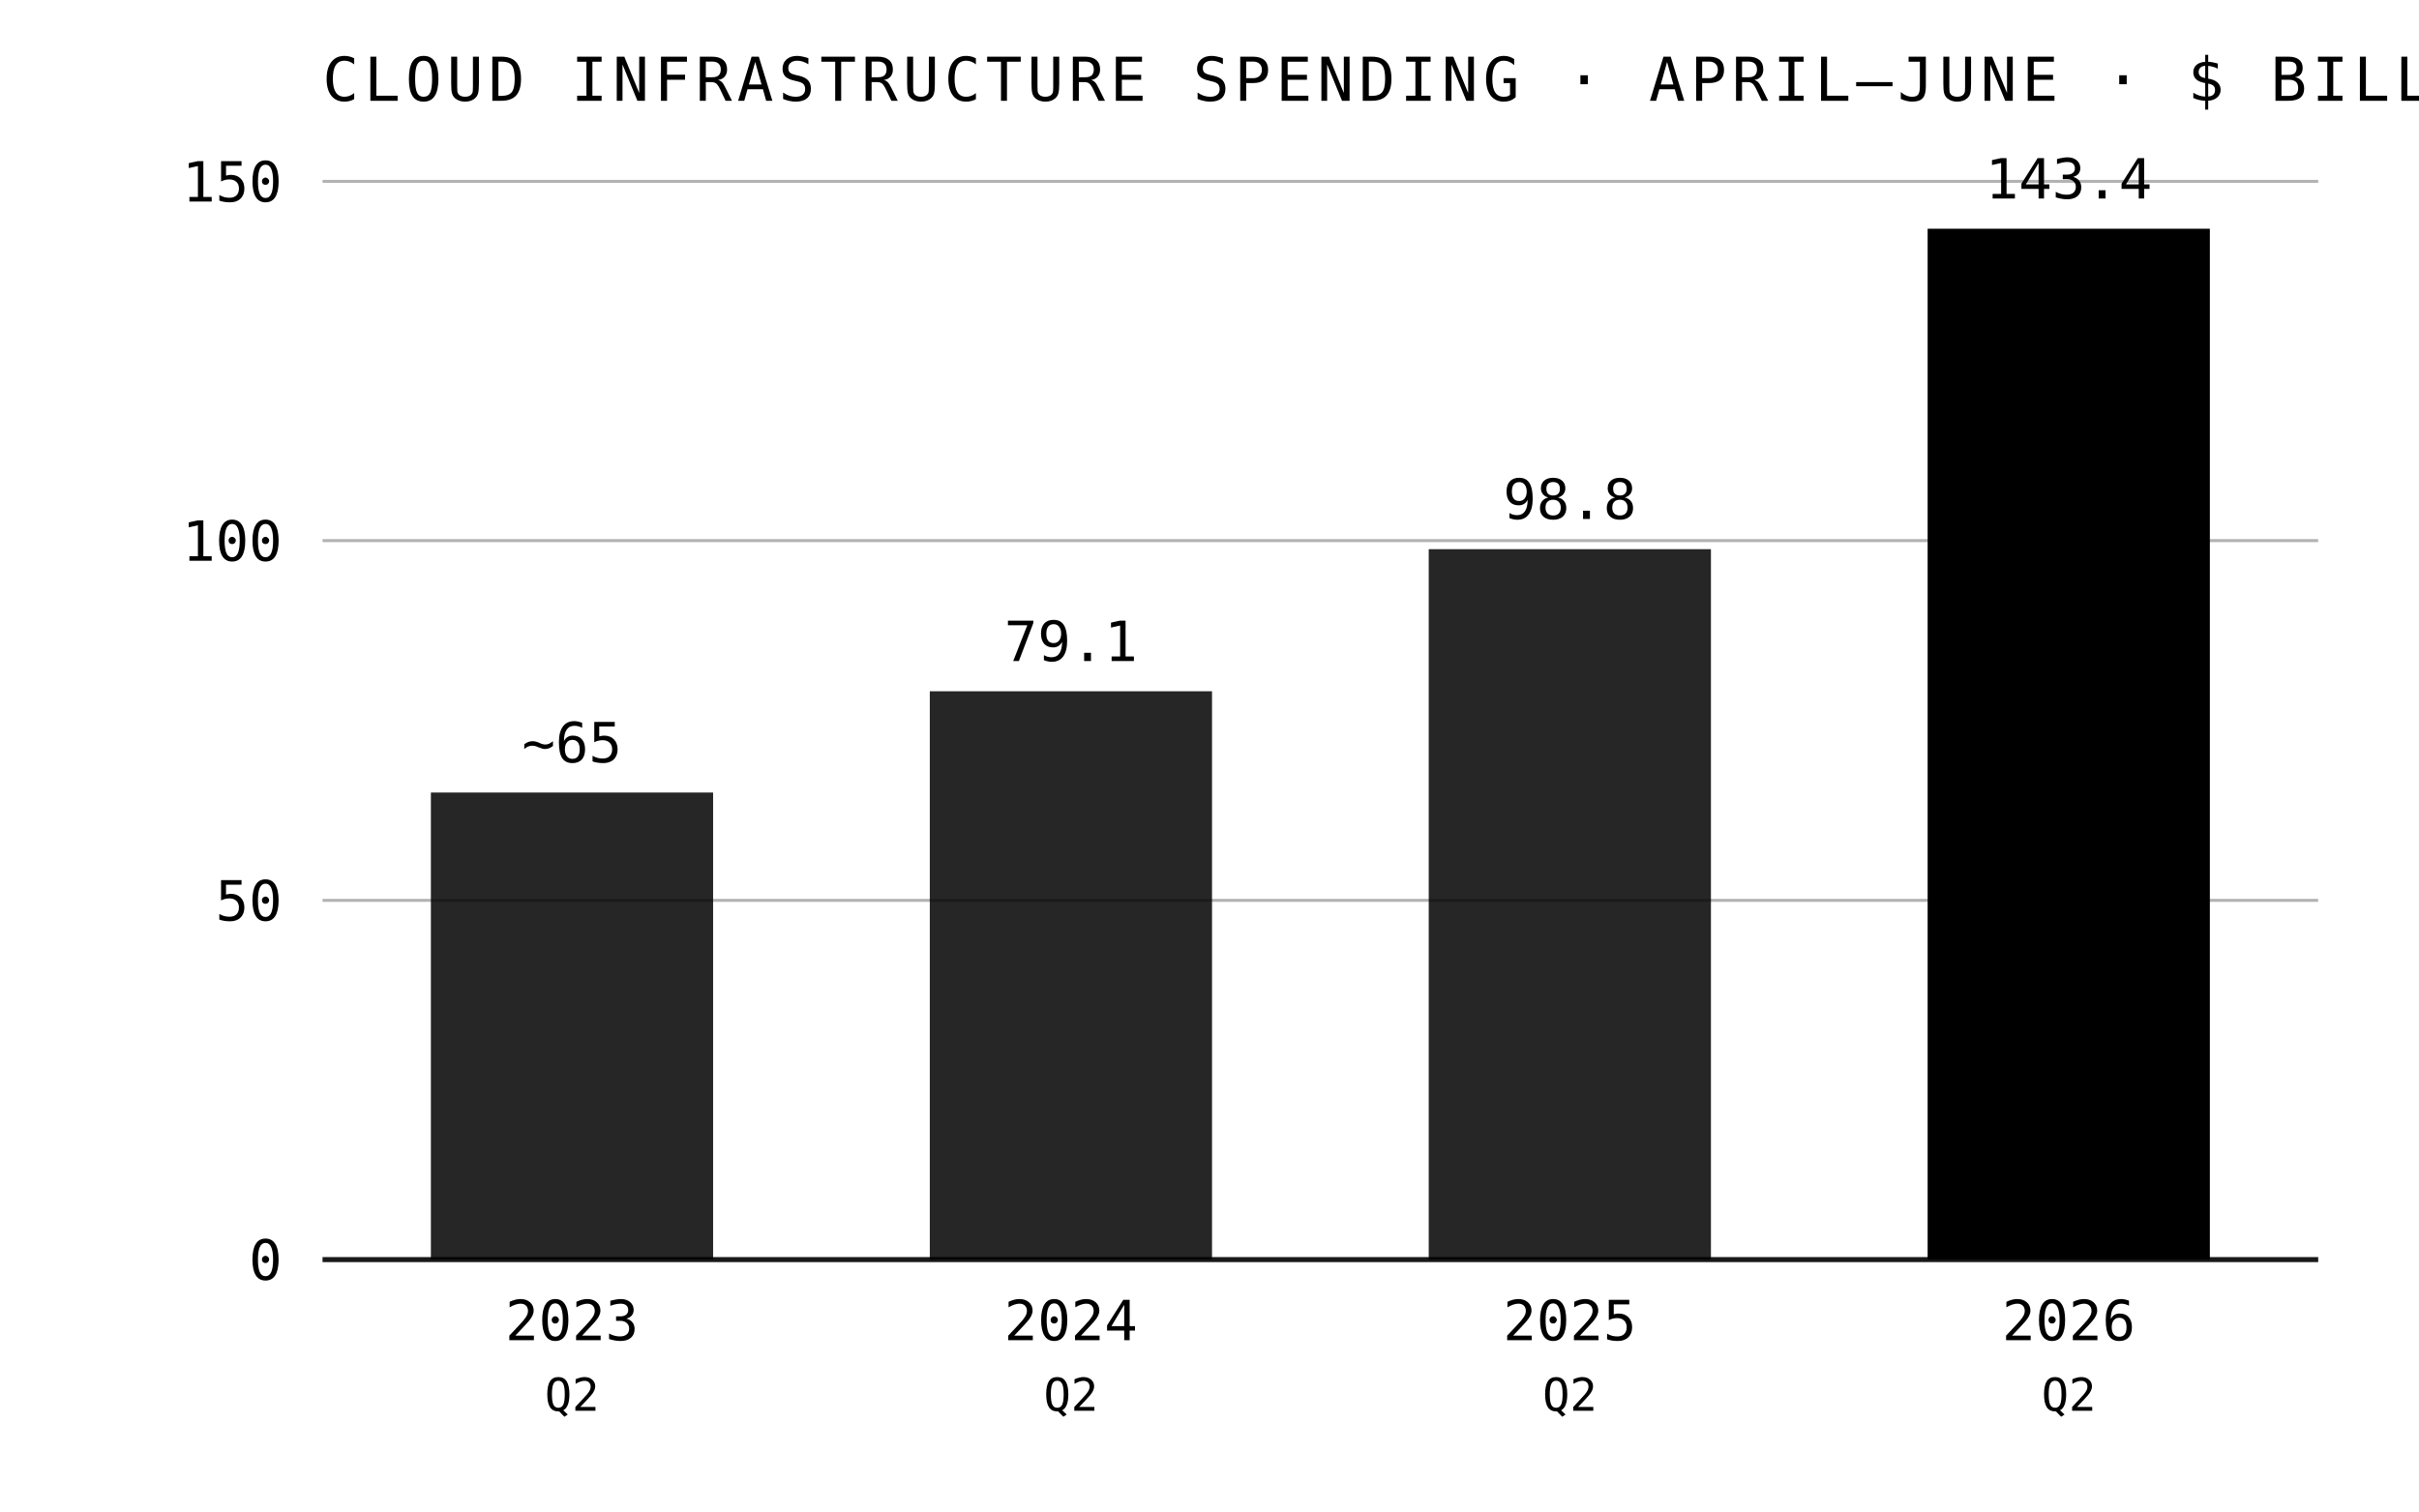
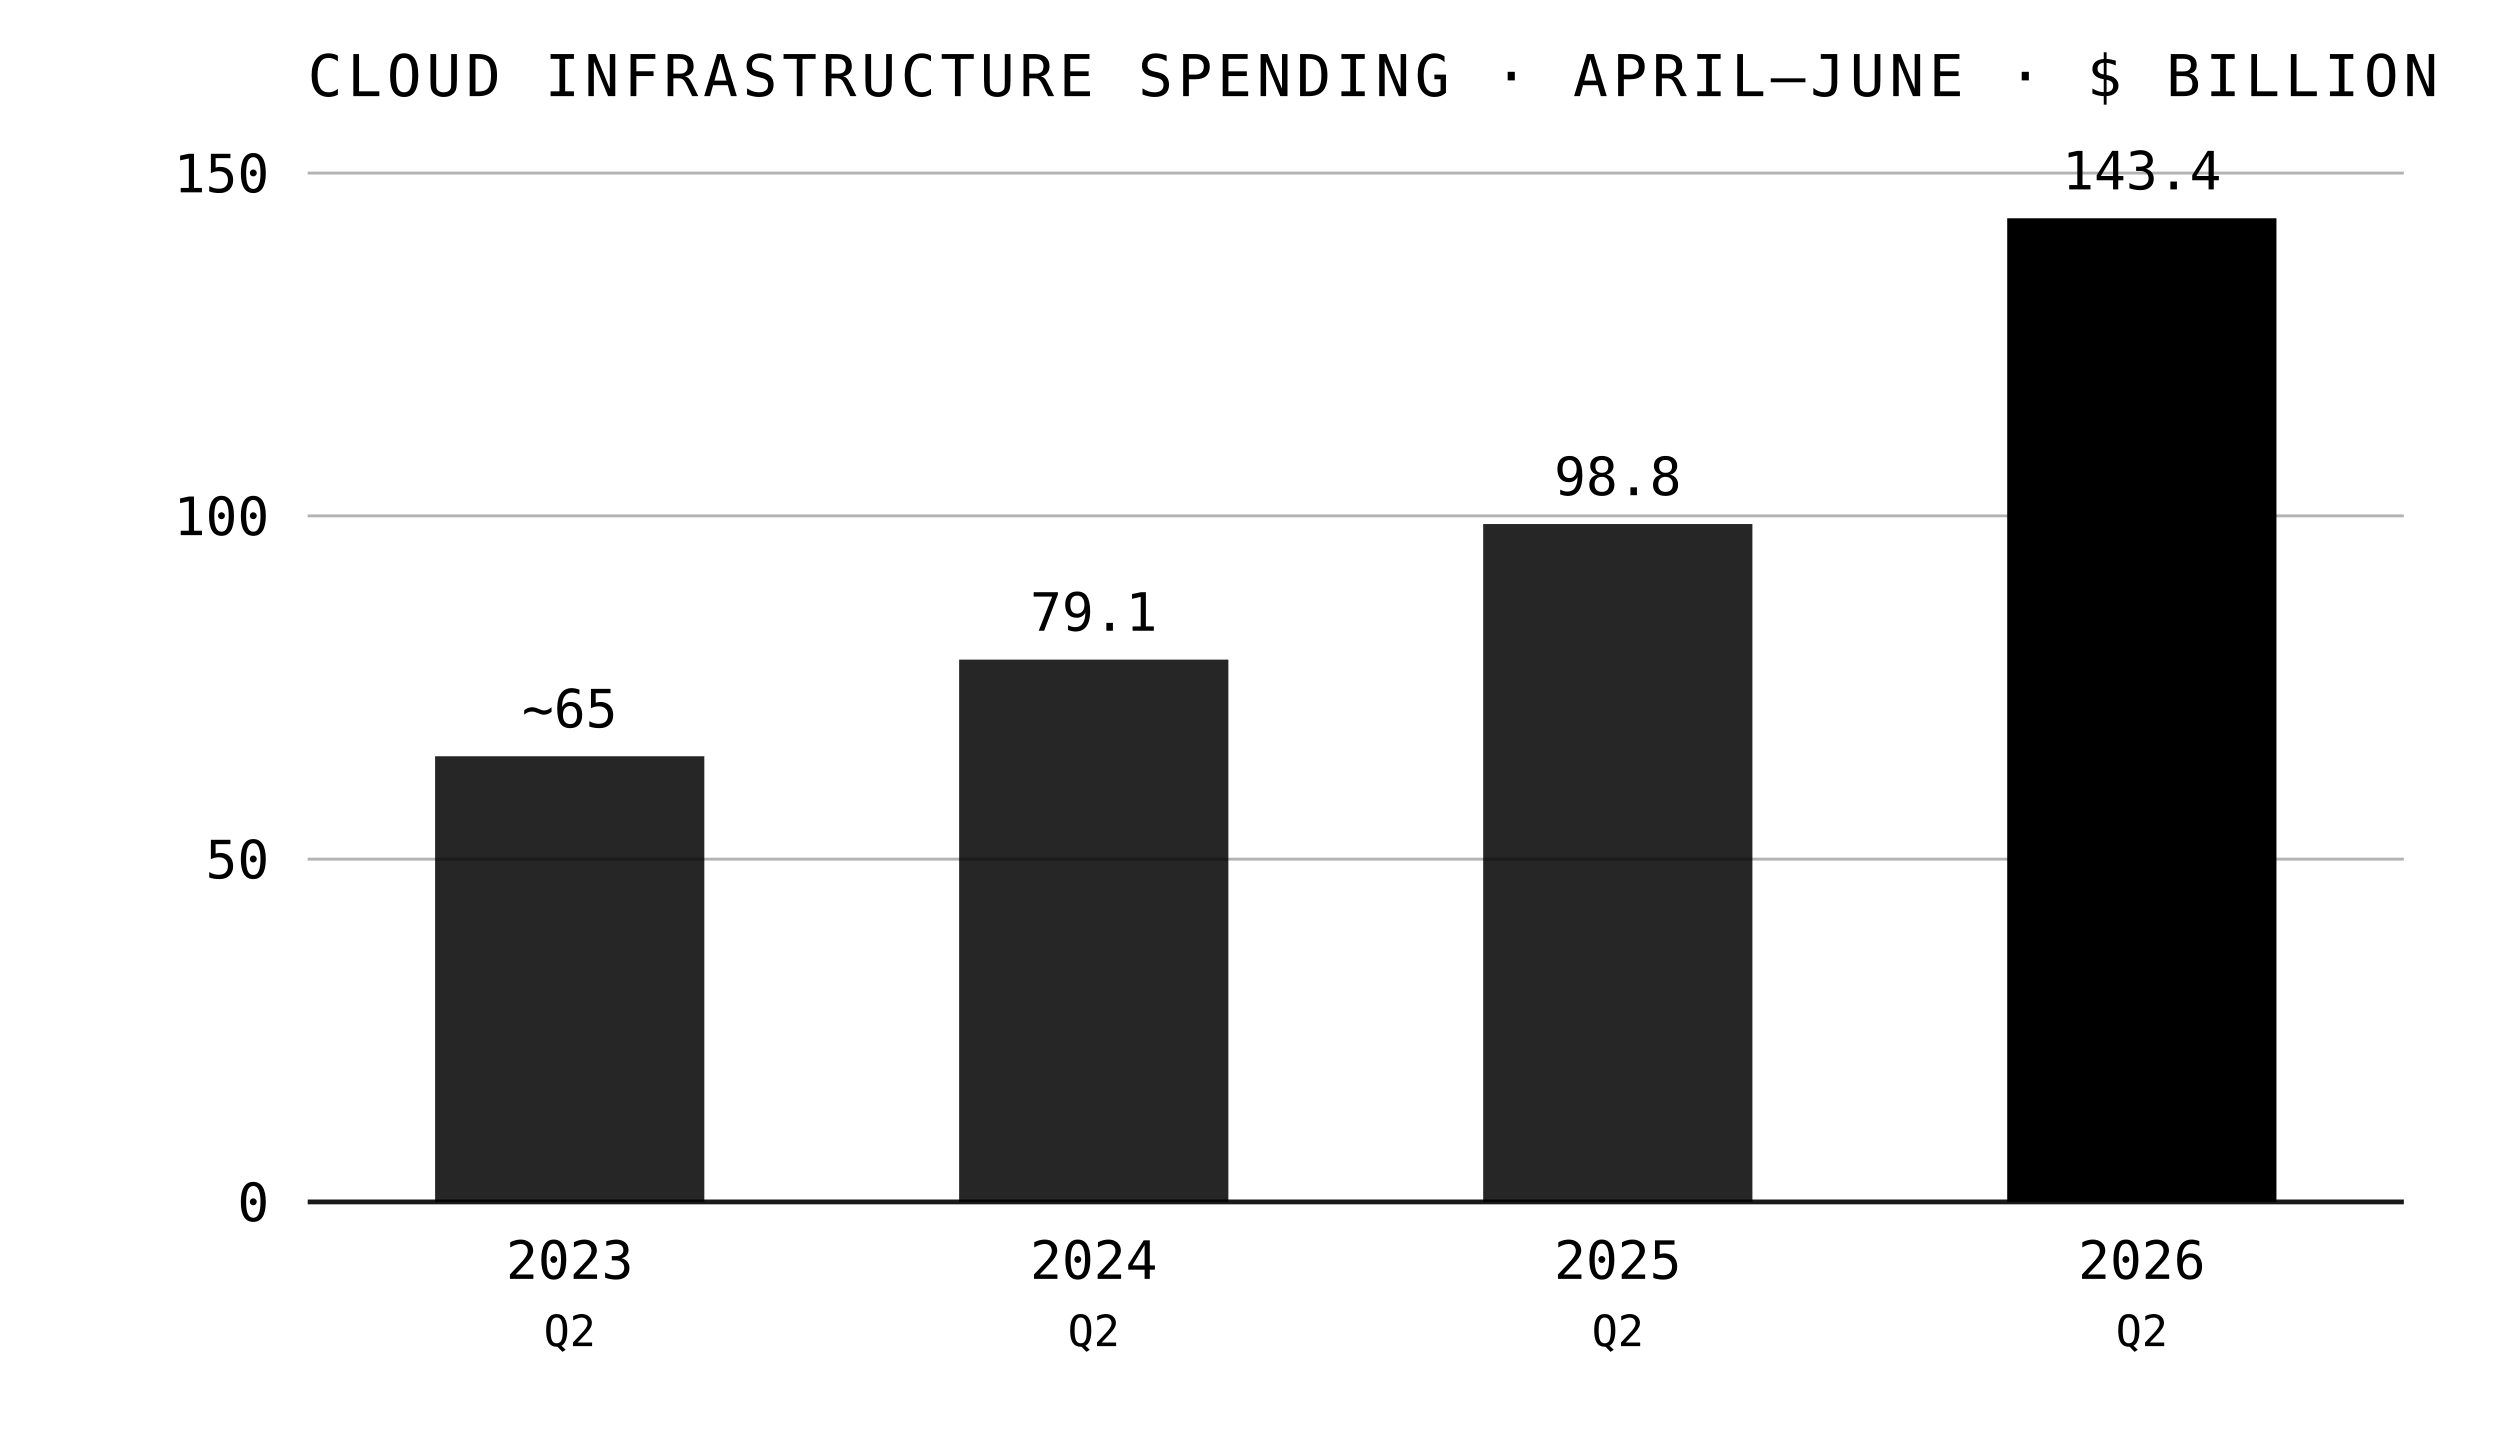
- <svg xmlns="http://www.w3.org/2000/svg" viewBox="0 0 480 300" role="img" aria-labelledby="t d">
+ <svg xmlns="http://www.w3.org/2000/svg" viewBox="0 0 520 300" role="img" aria-labelledby="t d">
  <g font-family="ui-monospace, Menlo, Consolas, monospace" font-size="11" fill="currentColor">
    <g class="muted">
-       <line x1="64" x2="460" y1="250.0" y2="250.0" stroke="currentColor" stroke-opacity="0.9" stroke-width="1" />
+       <line x1="64" x2="500" y1="250.0" y2="250.0" stroke="currentColor" stroke-opacity="0.9" stroke-width="1" />
      <text x="56" y="254.0" text-anchor="end">0</text>
-       <line x1="64" x2="460" y1="178.7" y2="178.7" stroke="currentColor" stroke-opacity="0.3" stroke-width="0.6" />
+       <line x1="64" x2="500" y1="178.7" y2="178.7" stroke="currentColor" stroke-opacity="0.3" stroke-width="0.6" />
      <text x="56" y="182.7" text-anchor="end">50</text>
-       <line x1="64" x2="460" y1="107.3" y2="107.3" stroke="currentColor" stroke-opacity="0.3" stroke-width="0.6" />
+       <line x1="64" x2="500" y1="107.3" y2="107.3" stroke="currentColor" stroke-opacity="0.3" stroke-width="0.6" />
      <text x="56" y="111.3" text-anchor="end">100</text>
-       <line x1="64" x2="460" y1="36.0" y2="36.0" stroke="currentColor" stroke-opacity="0.3" stroke-width="0.6" />
+       <line x1="64" x2="500" y1="36.0" y2="36.0" stroke="currentColor" stroke-opacity="0.3" stroke-width="0.6" />
      <text x="56" y="40.0" text-anchor="end">150</text>
    </g>
-     <rect x="85.5" y="157.3" width="56" height="92.7" fill-opacity="0.85" />
-     <text x="113.5" y="151.3" text-anchor="middle">~65</text>
-     <text x="113.5" y="266" text-anchor="middle">2023</text>
-     <text x="113.5" y="280" text-anchor="middle" font-size="9" class="muted" fill="currentColor">Q2</text>
-     <rect x="184.5" y="137.2" width="56" height="112.8" fill-opacity="0.85" />
-     <text x="212.5" y="131.2" text-anchor="middle">79.1</text>
-     <text x="212.5" y="266" text-anchor="middle">2024</text>
-     <text x="212.5" y="280" text-anchor="middle" font-size="9" class="muted" fill="currentColor">Q2</text>
-     <rect x="283.5" y="109.0" width="56" height="141.0" fill-opacity="0.85" />
-     <text x="311.5" y="103.0" text-anchor="middle">98.8</text>
-     <text x="311.5" y="266" text-anchor="middle">2025</text>
-     <text x="311.5" y="280" text-anchor="middle" font-size="9" class="muted" fill="currentColor">Q2</text>
-     <rect x="382.5" y="45.4" width="56" height="204.6" class="accent" fill="currentColor" />
-     <text x="410.5" y="39.4" text-anchor="middle">143.4</text>
-     <text x="410.5" y="266" text-anchor="middle">2026</text>
-     <text x="410.5" y="280" text-anchor="middle" font-size="9" class="muted" fill="currentColor">Q2</text>
+     <rect x="90.5" y="157.3" width="56" height="92.7" fill-opacity="0.85" />
+     <text x="118.5" y="151.3" text-anchor="middle">~65</text>
+     <text x="118.5" y="266" text-anchor="middle">2023</text>
+     <text x="118.5" y="280" text-anchor="middle" font-size="9" class="muted" fill="currentColor">Q2</text>
+     <rect x="199.5" y="137.2" width="56" height="112.8" fill-opacity="0.85" />
+     <text x="227.5" y="131.2" text-anchor="middle">79.1</text>
+     <text x="227.5" y="266" text-anchor="middle">2024</text>
+     <text x="227.5" y="280" text-anchor="middle" font-size="9" class="muted" fill="currentColor">Q2</text>
+     <rect x="308.5" y="109.0" width="56" height="141.0" fill-opacity="0.85" />
+     <text x="336.5" y="103.0" text-anchor="middle">98.8</text>
+     <text x="336.5" y="266" text-anchor="middle">2025</text>
+     <text x="336.5" y="280" text-anchor="middle" font-size="9" class="muted" fill="currentColor">Q2</text>
+     <rect x="417.5" y="45.4" width="56" height="204.6" class="accent" fill="currentColor" />
+     <text x="445.5" y="39.4" text-anchor="middle">143.4</text>
+     <text x="445.5" y="266" text-anchor="middle">2026</text>
+     <text x="445.5" y="280" text-anchor="middle" font-size="9" class="muted" fill="currentColor">Q2</text>
    <text x="64" y="20" font-size="12" letter-spacing="1">CLOUD INFRASTRUCTURE SPENDING · APRIL–JUNE · $ BILLION</text>
  </g>
</svg>
